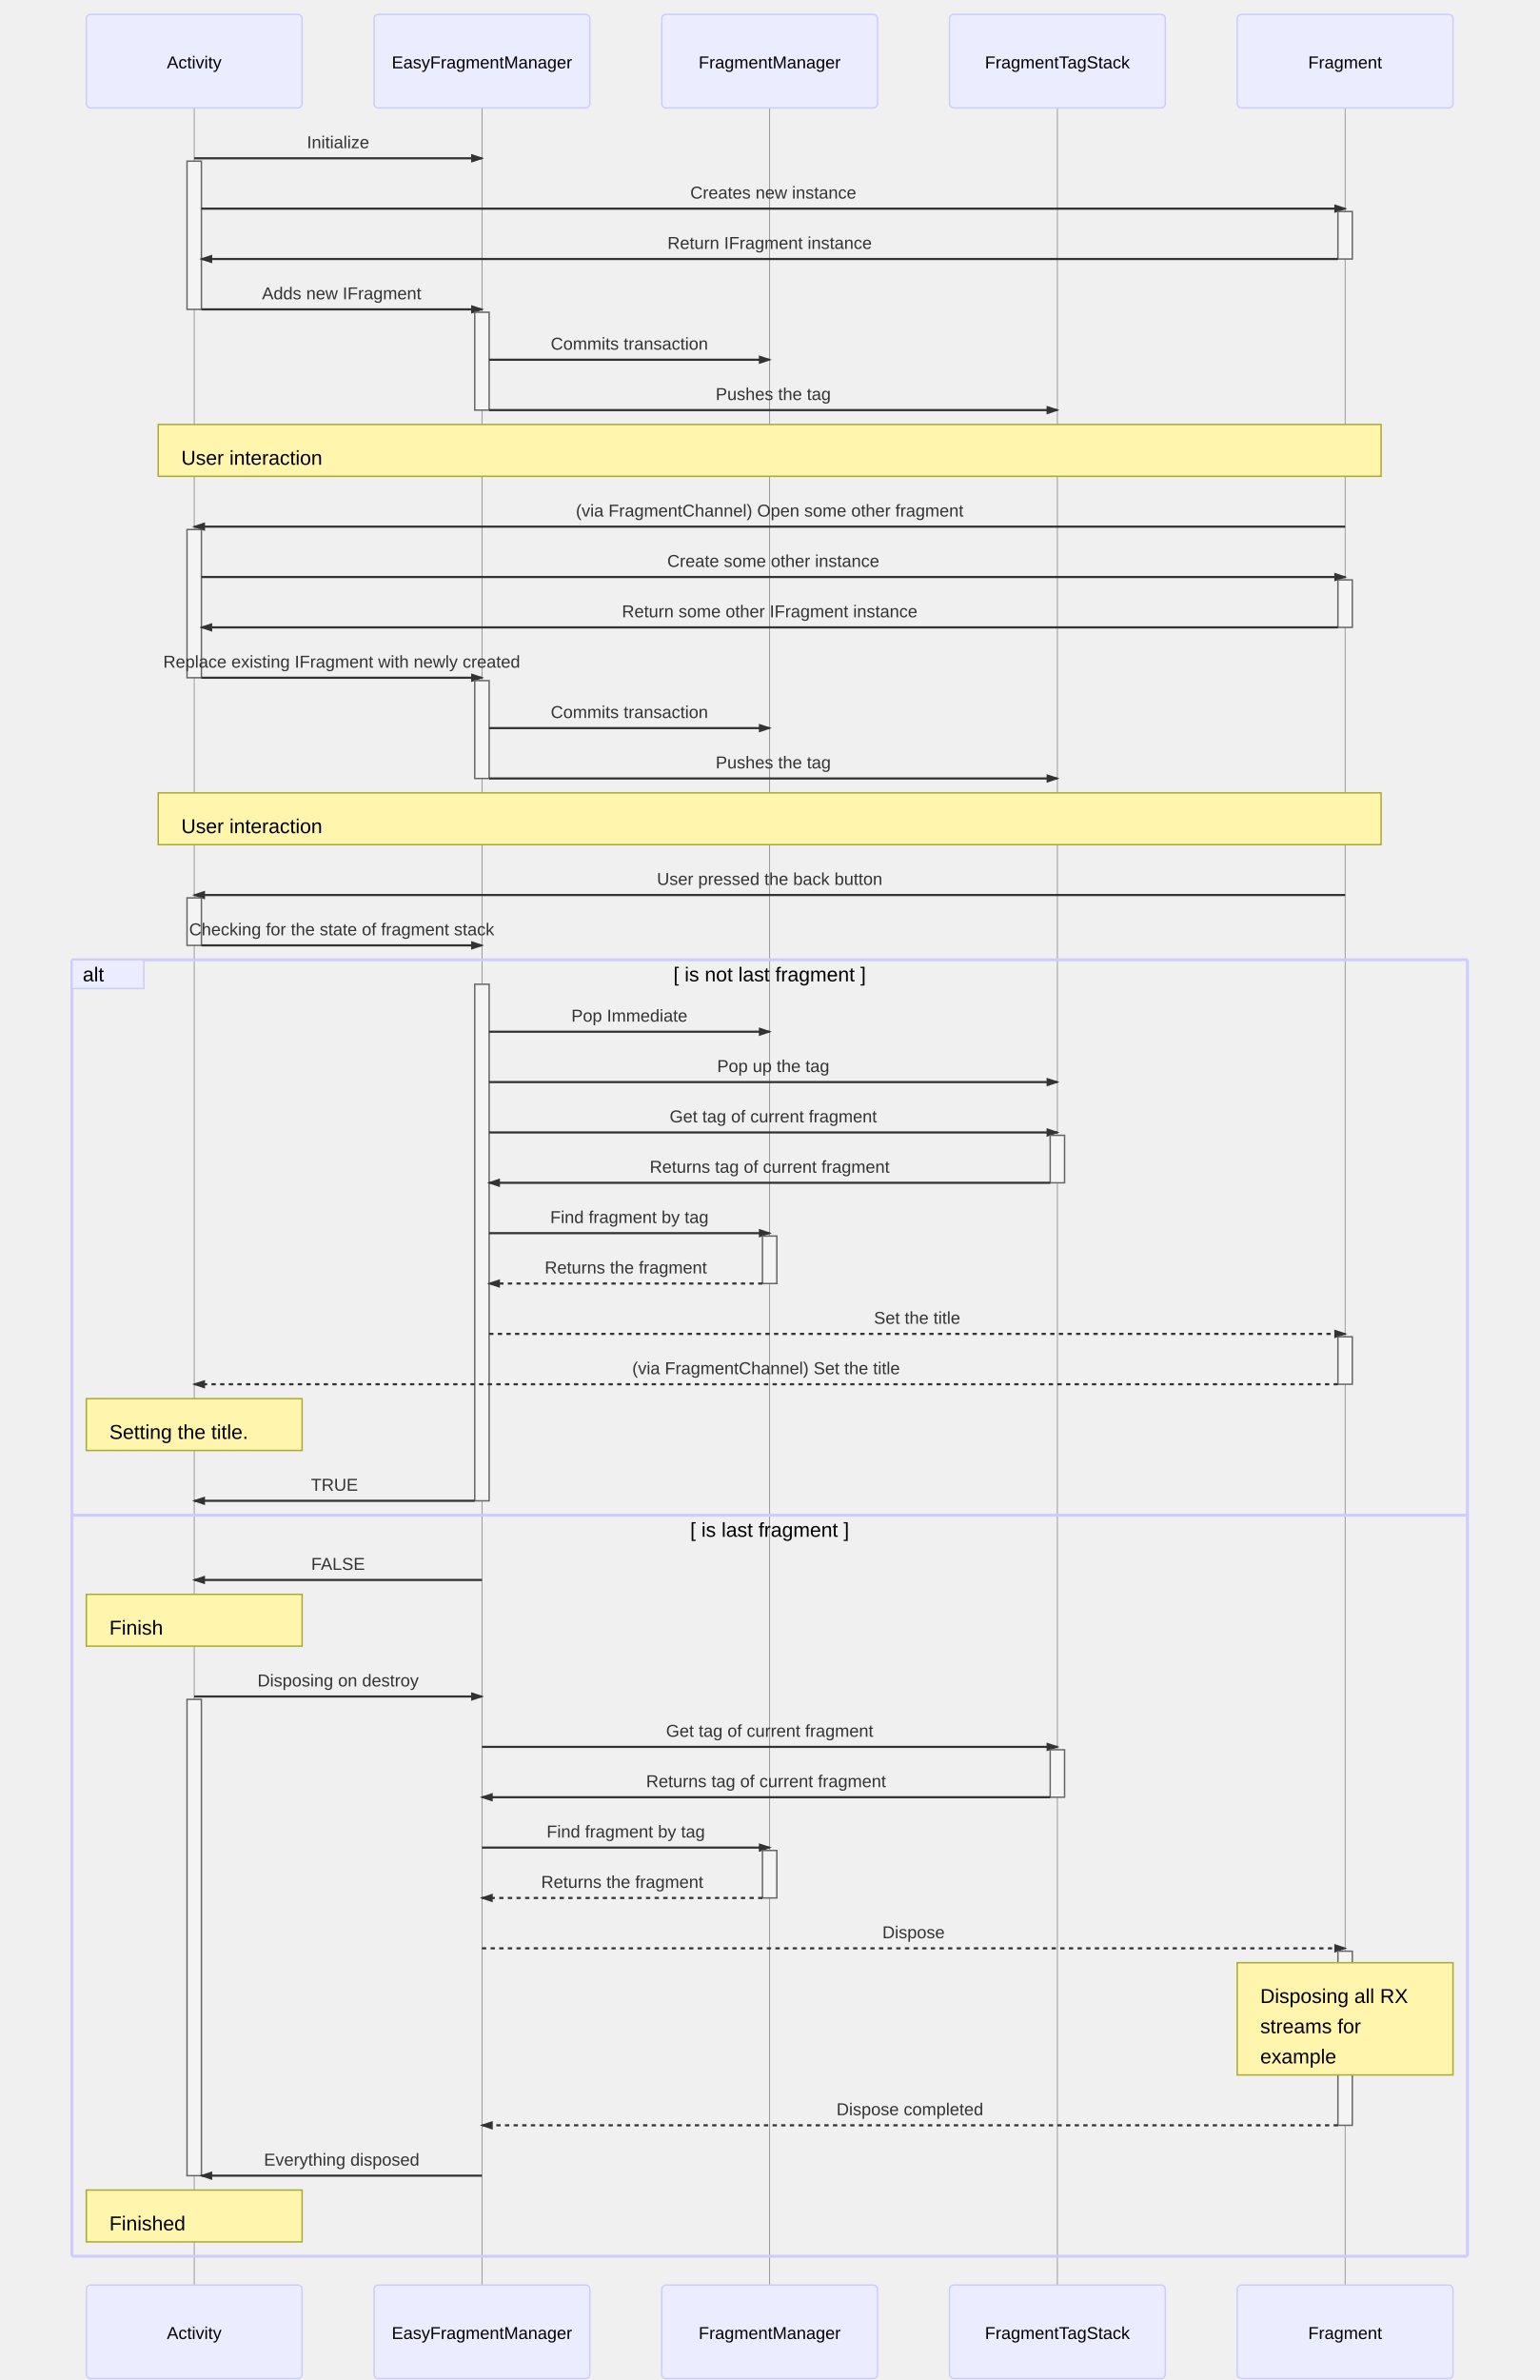
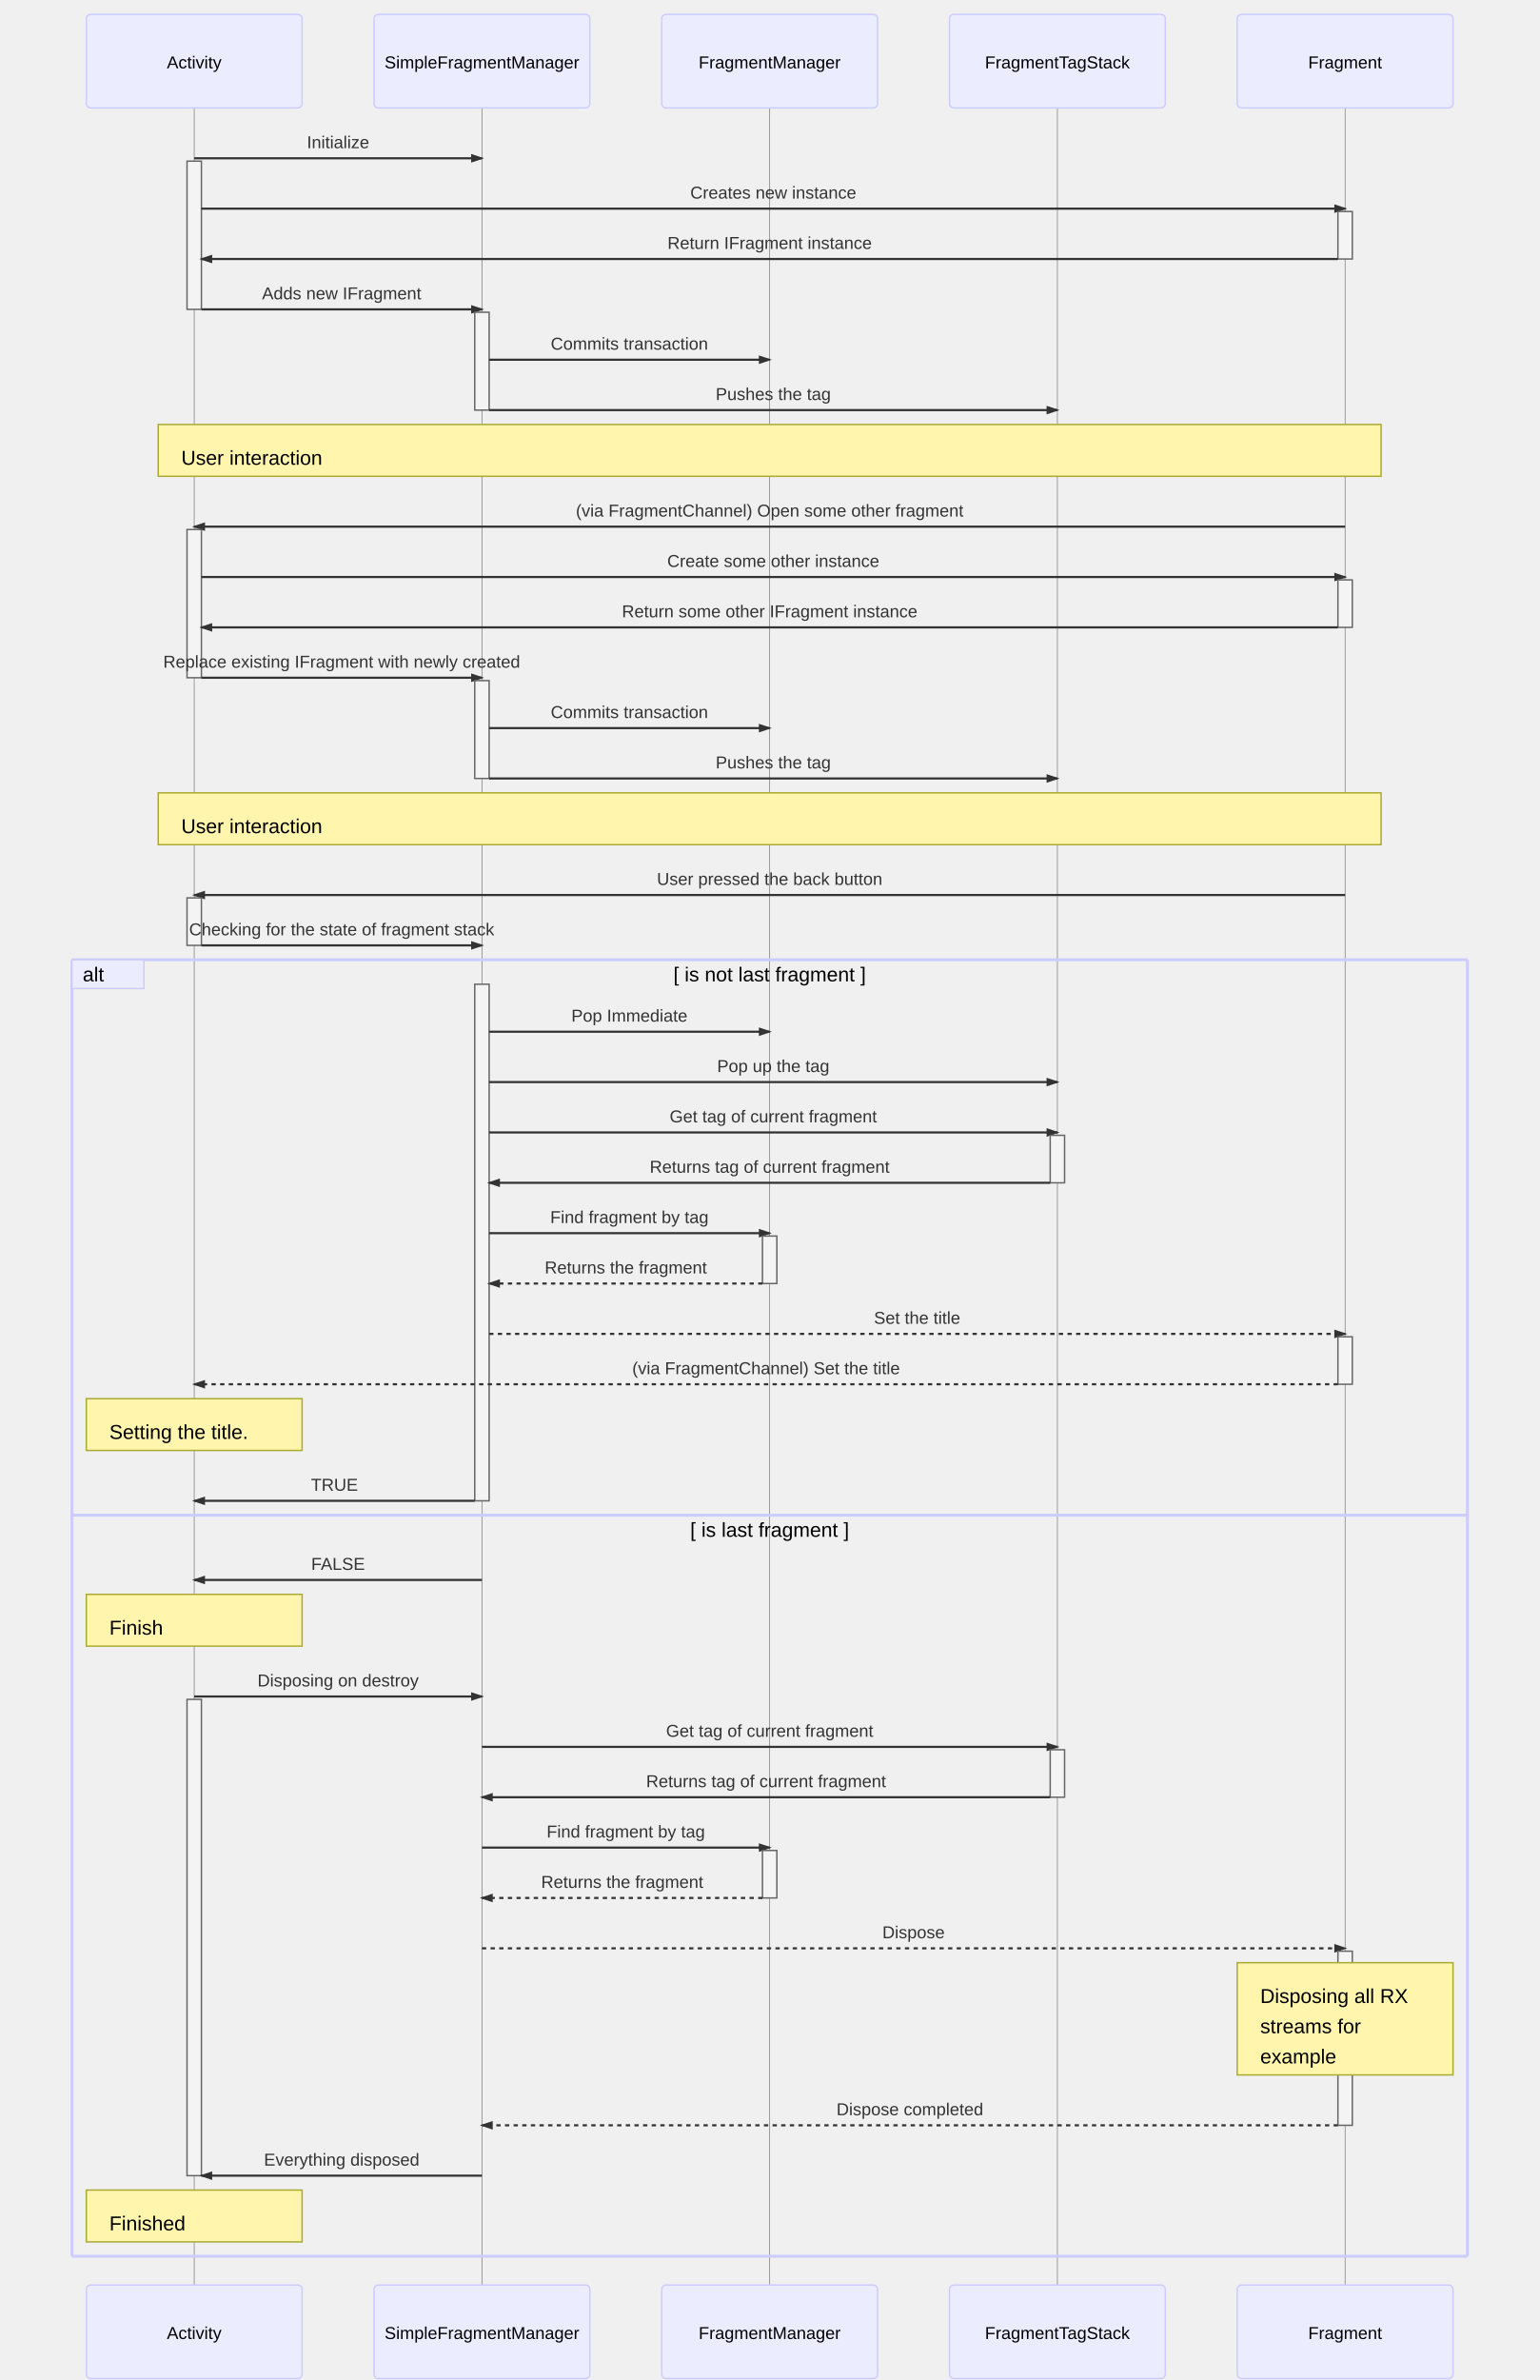
- <svg xmlns="http://www.w3.org/2000/svg" id="mermaidChart4" width="100%" height="100%" style="max-width:1070px;" viewBox="-60 -10 1070 1654">
+ <svg xmlns="http://www.w3.org/2000/svg" id="mermaidChart43" width="100%" height="100%" style="max-width:1070px;" viewBox="-60 -10 1070 1654">
  <style type="text/css" title="mermaid-svg-internal-css">/*  */
*, ::before, ::after { box-sizing: inherit;}
.actor { stroke: rgb(204, 204, 255); fill: rgb(226, 236, 255);}
text.actor { fill: black; stroke: none; font-size: 12px;}
.actor-line { stroke: grey;}
.messageLine0 { stroke-width: 1.5; stroke: black;}
.messageLine1 { stroke-width: 1.5; stroke: black;}
#arrowhead { fill: black;}
.messageText { fill: black; stroke: none; font-size: 12px;}
.labelBox { stroke: rgb(204, 204, 255); fill: rgb(236, 236, 255);}
.labelText { fill: black; stroke: none;}
.loopText { fill: black; stroke: none;}
.loopLine { stroke-width: 2; stroke: rgb(204, 204, 255);}
.note { stroke: rgb(204, 204, 255); fill: rgb(255, 245, 173);}
.noteText { fill: black; stroke: none; font-size: 12px;}
.actor { stroke: rgb(204, 204, 255); fill: rgb(236, 236, 255);}
text.actor { fill: black; stroke: none;}
.actor-line { stroke: grey;}
.messageLine0 { stroke-width: 1.5; stroke: rgb(51, 51, 51);}
.messageLine1 { stroke-width: 1.5; stroke: rgb(51, 51, 51);}
#arrowhead { fill: rgb(51, 51, 51);}
#crosshead path { fill: rgb(51, 51, 51) !important; stroke: rgb(51, 51, 51) !important;}
.messageText { fill: rgb(51, 51, 51); stroke: none;}
.labelBox { stroke: rgb(204, 204, 255); fill: rgb(236, 236, 255);}
.labelText { fill: black; stroke: none;}
.loopText { fill: black; stroke: none;}
.loopLine { stroke-width: 2; stroke: rgb(204, 204, 255);}
.note { stroke: rgb(170, 170, 51); fill: rgb(255, 245, 173);}
.noteText { fill: black; stroke: none; font-family: "trebuchet ms", verdana, arial; font-size: 14px;}
text { font-family: "trebuchet ms", verdana, arial; font-size: 14px;}
/*  */
</style>
  <g />
  <g>
-     <line id="actor16" x1="75" y1="5" x2="75" y2="1643" class="actor-line" stroke-width="0.5px" stroke="#999" />
+     <line id="actor251" x1="75" y1="5" x2="75" y2="1643" class="actor-line" stroke-width="0.5px" stroke="#999" />
    <rect x="0" y="0" fill="#eaeaea" stroke="#666" width="150" height="65" rx="3" ry="3" class="actor" />
    <text x="75" y="37.5" class="actor" style="text-anchor: middle;">Activity</text>
  </g>
  <g>
-     <line id="actor17" x1="275" y1="5" x2="275" y2="1643" class="actor-line" stroke-width="0.5px" stroke="#999" />
+     <line id="actor252" x1="275" y1="5" x2="275" y2="1643" class="actor-line" stroke-width="0.5px" stroke="#999" />
    <rect x="200" y="0" fill="#eaeaea" stroke="#666" width="150" height="65" rx="3" ry="3" class="actor" />
-     <text x="275" y="37.5" class="actor" style="text-anchor: middle;">EasyFragmentManager</text>
-   </g>
-   <g>
-     <line id="actor18" x1="475" y1="5" x2="475" y2="1643" class="actor-line" stroke-width="0.5px" stroke="#999" />
+     <text x="275" y="37.5" class="actor" style="text-anchor: middle;">SimpleFragmentManager</text>
+   </g>
+   <g>
+     <line id="actor253" x1="475" y1="5" x2="475" y2="1643" class="actor-line" stroke-width="0.5px" stroke="#999" />
    <rect x="400" y="0" fill="#eaeaea" stroke="#666" width="150" height="65" rx="3" ry="3" class="actor" />
    <text x="475" y="37.5" class="actor" style="text-anchor: middle;">FragmentManager</text>
  </g>
  <g>
-     <line id="actor19" x1="675" y1="5" x2="675" y2="1643" class="actor-line" stroke-width="0.5px" stroke="#999" />
+     <line id="actor254" x1="675" y1="5" x2="675" y2="1643" class="actor-line" stroke-width="0.5px" stroke="#999" />
    <rect x="600" y="0" fill="#eaeaea" stroke="#666" width="150" height="65" rx="3" ry="3" class="actor" />
    <text x="675" y="37.5" class="actor" style="text-anchor: middle;">FragmentTagStack</text>
  </g>
  <g>
-     <line id="actor20" x1="875" y1="5" x2="875" y2="1643" class="actor-line" stroke-width="0.5px" stroke="#999" />
+     <line id="actor255" x1="875" y1="5" x2="875" y2="1643" class="actor-line" stroke-width="0.5px" stroke="#999" />
    <rect x="800" y="0" fill="#eaeaea" stroke="#666" width="150" height="65" rx="3" ry="3" class="actor" />
    <text x="875" y="37.5" class="actor" style="text-anchor: middle;">Fragment</text>
  </g>
  <defs>
    <marker id="arrowhead" refX="5" refY="2" markerWidth="6" markerHeight="4" orient="auto">
      <path d="M 0,0 V 4 L6,2 Z" />
    </marker>
  </defs>
  <defs>
    <marker id="crosshead" markerWidth="15" markerHeight="8" orient="auto" refX="16" refY="4">
      <path fill="black" stroke="#000000" stroke-width="1px" d="M 9,2 V 6 L16,4 Z" style="stroke-dasharray: 0, 0;" />
      <path fill="none" stroke="#000000" stroke-width="1px" d="M 0,1 L 6,7 M 6,1 L 0,7" style="stroke-dasharray: 0, 0;" />
    </marker>
  </defs>
  <g>
    <text x="175" y="93" class="messageText" style="text-anchor: middle;">Initialize</text>
    <line x1="75" y1="100" x2="275" y2="100" class="messageLine0" stroke-width="2" stroke="black" marker-end="url(#arrowhead)" style="fill: none;" />
  </g>
  <g>
    <rect x="70" y="102" fill="#f4f4f4" stroke="#666" width="10" height="103" rx="0" ry="0" />
  </g>
  <g>
    <text x="477.5" y="128" class="messageText" style="text-anchor: middle;">Creates new instance</text>
    <line x1="80" y1="135" x2="875" y2="135" class="messageLine0" stroke-width="2" stroke="black" marker-end="url(#arrowhead)" style="fill: none;" />
  </g>
  <g>
    <rect x="870" y="137" fill="#f4f4f4" stroke="#666" width="10" height="33" rx="0" ry="0" />
  </g>
  <g>
    <text x="475" y="163" class="messageText" style="text-anchor: middle;">Return IFragment instance</text>
    <line x1="870" y1="170" x2="80" y2="170" class="messageLine0" stroke-width="2" stroke="black" marker-end="url(#arrowhead)" style="fill: none;" />
  </g>
  <g>
    <text x="177.5" y="198" class="messageText" style="text-anchor: middle;">Adds new IFragment</text>
    <line x1="80" y1="205" x2="275" y2="205" class="messageLine0" stroke-width="2" stroke="black" marker-end="url(#arrowhead)" style="fill: none;" />
  </g>
  <g>
    <rect x="270" y="207" fill="#f4f4f4" stroke="#666" width="10" height="68" rx="0" ry="0" />
  </g>
  <g>
    <text x="377.5" y="233" class="messageText" style="text-anchor: middle;">Commits transaction</text>
    <line x1="280" y1="240" x2="475" y2="240" class="messageLine0" stroke-width="2" stroke="black" marker-end="url(#arrowhead)" style="fill: none;" />
  </g>
  <g>
    <text x="477.5" y="268" class="messageText" style="text-anchor: middle;">Pushes the tag</text>
    <line x1="280" y1="275" x2="675" y2="275" class="messageLine0" stroke-width="2" stroke="black" marker-end="url(#arrowhead)" style="fill: none;" />
  </g>
  <g>
    <rect x="50" y="285" fill="#EDF2AE" stroke="#666" width="850" height="36" rx="0" ry="0" class="note" />
    <text x="66" y="313" fill="black" class="noteText">
      <tspan x="66">User interaction</tspan>
    </text>
  </g>
  <g>
    <text x="475" y="349" class="messageText" style="text-anchor: middle;">(via FragmentChannel) Open some other fragment</text>
    <line x1="875" y1="356" x2="75" y2="356" class="messageLine0" stroke-width="2" stroke="black" marker-end="url(#arrowhead)" style="fill: none;" />
  </g>
  <g>
    <rect x="70" y="358" fill="#f4f4f4" stroke="#666" width="10" height="103" rx="0" ry="0" />
  </g>
  <g>
    <text x="477.5" y="384" class="messageText" style="text-anchor: middle;">Create some other instance</text>
    <line x1="80" y1="391" x2="875" y2="391" class="messageLine0" stroke-width="2" stroke="black" marker-end="url(#arrowhead)" style="fill: none;" />
  </g>
  <g>
    <rect x="870" y="393" fill="#f4f4f4" stroke="#666" width="10" height="33" rx="0" ry="0" />
  </g>
  <g>
    <text x="475" y="419" class="messageText" style="text-anchor: middle;">Return some other IFragment instance</text>
    <line x1="870" y1="426" x2="80" y2="426" class="messageLine0" stroke-width="2" stroke="black" marker-end="url(#arrowhead)" style="fill: none;" />
  </g>
  <g>
    <text x="177.5" y="454" class="messageText" style="text-anchor: middle;">Replace existing IFragment with newly created</text>
    <line x1="80" y1="461" x2="275" y2="461" class="messageLine0" stroke-width="2" stroke="black" marker-end="url(#arrowhead)" style="fill: none;" />
  </g>
  <g>
    <rect x="270" y="463" fill="#f4f4f4" stroke="#666" width="10" height="68" rx="0" ry="0" />
  </g>
  <g>
    <text x="377.5" y="489" class="messageText" style="text-anchor: middle;">Commits transaction</text>
    <line x1="280" y1="496" x2="475" y2="496" class="messageLine0" stroke-width="2" stroke="black" marker-end="url(#arrowhead)" style="fill: none;" />
  </g>
  <g>
    <text x="477.5" y="524" class="messageText" style="text-anchor: middle;">Pushes the tag</text>
    <line x1="280" y1="531" x2="675" y2="531" class="messageLine0" stroke-width="2" stroke="black" marker-end="url(#arrowhead)" style="fill: none;" />
  </g>
  <g>
    <rect x="50" y="541" fill="#EDF2AE" stroke="#666" width="850" height="36" rx="0" ry="0" class="note" />
    <text x="66" y="569" fill="black" class="noteText">
      <tspan x="66">User interaction</tspan>
    </text>
  </g>
  <g>
    <text x="475" y="605" class="messageText" style="text-anchor: middle;">User pressed the back button</text>
    <line x1="875" y1="612" x2="75" y2="612" class="messageLine0" stroke-width="2" stroke="black" marker-end="url(#arrowhead)" style="fill: none;" />
  </g>
  <g>
    <rect x="70" y="614" fill="#f4f4f4" stroke="#666" width="10" height="33" rx="0" ry="0" />
  </g>
  <g>
    <text x="177.5" y="640" class="messageText" style="text-anchor: middle;">Checking for the state of fragment stack</text>
    <line x1="80" y1="647" x2="275" y2="647" class="messageLine0" stroke-width="2" stroke="black" marker-end="url(#arrowhead)" style="fill: none;" />
  </g>
  <g>
    <rect x="270" y="674" fill="#f4f4f4" stroke="#666" width="10" height="359" rx="0" ry="0" />
  </g>
  <g>
    <text x="377.5" y="700" class="messageText" style="text-anchor: middle;">Pop Immediate</text>
    <line x1="280" y1="707" x2="475" y2="707" class="messageLine0" stroke-width="2" stroke="black" marker-end="url(#arrowhead)" style="fill: none;" />
  </g>
  <g>
    <text x="477.5" y="735" class="messageText" style="text-anchor: middle;">Pop up the tag</text>
    <line x1="280" y1="742" x2="675" y2="742" class="messageLine0" stroke-width="2" stroke="black" marker-end="url(#arrowhead)" style="fill: none;" />
  </g>
  <g>
    <text x="477.5" y="770" class="messageText" style="text-anchor: middle;">Get tag of current fragment</text>
    <line x1="280" y1="777" x2="675" y2="777" class="messageLine0" stroke-width="2" stroke="black" marker-end="url(#arrowhead)" style="fill: none;" />
  </g>
  <g>
    <rect x="670" y="779" fill="#f4f4f4" stroke="#666" width="10" height="33" rx="0" ry="0" />
  </g>
  <g>
    <text x="475" y="805" class="messageText" style="text-anchor: middle;">Returns tag of current fragment</text>
    <line x1="670" y1="812" x2="280" y2="812" class="messageLine0" stroke-width="2" stroke="black" marker-end="url(#arrowhead)" style="fill: none;" />
  </g>
  <g>
    <text x="377.5" y="840" class="messageText" style="text-anchor: middle;">Find fragment by tag</text>
    <line x1="280" y1="847" x2="475" y2="847" class="messageLine0" stroke-width="2" stroke="black" marker-end="url(#arrowhead)" style="fill: none;" />
  </g>
  <g>
    <rect x="470" y="849" fill="#f4f4f4" stroke="#666" width="10" height="33" rx="0" ry="0" />
  </g>
  <g>
    <text x="375" y="875" class="messageText" style="text-anchor: middle;">Returns the fragment</text>
    <line x1="470" y1="882" x2="280" y2="882" class="messageLine1" stroke-width="2" stroke="black" marker-end="url(#arrowhead)" style="stroke-dasharray: 3, 3; fill: none;" />
  </g>
  <g>
    <text x="577.5" y="910" class="messageText" style="text-anchor: middle;">Set the title</text>
    <line x1="280" y1="917" x2="875" y2="917" class="messageLine1" stroke-width="2" stroke="black" marker-end="url(#arrowhead)" style="stroke-dasharray: 3, 3; fill: none;" />
  </g>
  <g>
    <rect x="870" y="919" fill="#f4f4f4" stroke="#666" width="10" height="33" rx="0" ry="0" />
  </g>
  <g>
    <text x="472.5" y="945" class="messageText" style="text-anchor: middle;">(via FragmentChannel) Set the title</text>
    <line x1="870" y1="952" x2="75" y2="952" class="messageLine1" stroke-width="2" stroke="black" marker-end="url(#arrowhead)" style="stroke-dasharray: 3, 3; fill: none;" />
  </g>
  <g>
    <rect x="0" y="962" fill="#EDF2AE" stroke="#666" width="150" height="36" rx="0" ry="0" class="note" />
    <text x="16" y="990" fill="black" class="noteText">
      <tspan x="16">Setting the title.</tspan>
    </text>
  </g>
  <g>
    <text x="172.5" y="1026" class="messageText" style="text-anchor: middle;">TRUE</text>
    <line x1="270" y1="1033" x2="75" y2="1033" class="messageLine0" stroke-width="2" stroke="black" marker-end="url(#arrowhead)" style="fill: none;" />
  </g>
  <g>
    <text x="175" y="1081" class="messageText" style="text-anchor: middle;">FALSE</text>
    <line x1="275" y1="1088" x2="75" y2="1088" class="messageLine0" stroke-width="2" stroke="black" marker-end="url(#arrowhead)" style="fill: none;" />
  </g>
  <g>
    <rect x="0" y="1098" fill="#EDF2AE" stroke="#666" width="150" height="36" rx="0" ry="0" class="note" />
    <text x="16" y="1126" fill="black" class="noteText">
      <tspan x="16">Finish</tspan>
    </text>
  </g>
  <g>
    <text x="175" y="1162" class="messageText" style="text-anchor: middle;">Disposing on destroy</text>
    <line x1="75" y1="1169" x2="275" y2="1169" class="messageLine0" stroke-width="2" stroke="black" marker-end="url(#arrowhead)" style="fill: none;" />
  </g>
  <g>
    <rect x="70" y="1171" fill="#f4f4f4" stroke="#666" width="10" height="331" rx="0" ry="0" />
  </g>
  <g>
    <text x="475" y="1197" class="messageText" style="text-anchor: middle;">Get tag of current fragment</text>
    <line x1="275" y1="1204" x2="675" y2="1204" class="messageLine0" stroke-width="2" stroke="black" marker-end="url(#arrowhead)" style="fill: none;" />
  </g>
  <g>
    <rect x="670" y="1206" fill="#f4f4f4" stroke="#666" width="10" height="33" rx="0" ry="0" />
  </g>
  <g>
    <text x="472.5" y="1232" class="messageText" style="text-anchor: middle;">Returns tag of current fragment</text>
    <line x1="670" y1="1239" x2="275" y2="1239" class="messageLine0" stroke-width="2" stroke="black" marker-end="url(#arrowhead)" style="fill: none;" />
  </g>
  <g>
    <text x="375" y="1267" class="messageText" style="text-anchor: middle;">Find fragment by tag</text>
    <line x1="275" y1="1274" x2="475" y2="1274" class="messageLine0" stroke-width="2" stroke="black" marker-end="url(#arrowhead)" style="fill: none;" />
  </g>
  <g>
    <rect x="470" y="1276" fill="#f4f4f4" stroke="#666" width="10" height="33" rx="0" ry="0" />
  </g>
  <g>
    <text x="372.5" y="1302" class="messageText" style="text-anchor: middle;">Returns the fragment</text>
    <line x1="470" y1="1309" x2="275" y2="1309" class="messageLine1" stroke-width="2" stroke="black" marker-end="url(#arrowhead)" style="stroke-dasharray: 3, 3; fill: none;" />
  </g>
  <g>
    <text x="575" y="1337" class="messageText" style="text-anchor: middle;">Dispose</text>
    <line x1="275" y1="1344" x2="875" y2="1344" class="messageLine1" stroke-width="2" stroke="black" marker-end="url(#arrowhead)" style="stroke-dasharray: 3, 3; fill: none;" />
  </g>
  <g>
    <rect x="870" y="1346" fill="#f4f4f4" stroke="#666" width="10" height="121" rx="0" ry="0" />
  </g>
  <g>
    <rect x="800" y="1354" fill="#EDF2AE" stroke="#666" width="150" height="78" rx="0" ry="0" class="note" />
    <text x="816" y="1382" fill="black" class="noteText">
      <tspan x="816">Disposing all RX</tspan>
      <tspan dy="21" x="816">streams for</tspan>
      <tspan dy="21" x="816">example</tspan>
    </text>
  </g>
  <g>
    <text x="572.5" y="1460" class="messageText" style="text-anchor: middle;">Dispose completed</text>
    <line x1="870" y1="1467" x2="275" y2="1467" class="messageLine1" stroke-width="2" stroke="black" marker-end="url(#arrowhead)" style="stroke-dasharray: 3, 3; fill: none;" />
  </g>
  <g>
    <text x="177.5" y="1495" class="messageText" style="text-anchor: middle;">Everything disposed</text>
    <line x1="275" y1="1502" x2="80" y2="1502" class="messageLine0" stroke-width="2" stroke="black" marker-end="url(#arrowhead)" style="fill: none;" />
  </g>
  <g>
    <rect x="0" y="1512" fill="#EDF2AE" stroke="#666" width="150" height="36" rx="0" ry="0" class="note" />
    <text x="16" y="1540" fill="black" class="noteText">
      <tspan x="16">Finished</tspan>
    </text>
  </g>
  <g>
    <line x1="-10" y1="657" x2="960" y2="657" stroke-width="2" stroke="#526e52" class="loopLine" />
    <line x1="960" y1="657" x2="960" y2="1558" stroke-width="2" stroke="#526e52" class="loopLine" />
    <line x1="-10" y1="1558" x2="960" y2="1558" stroke-width="2" stroke="#526e52" class="loopLine" />
    <line x1="-10" y1="657" x2="-10" y2="1558" stroke-width="2" stroke="#526e52" class="loopLine" />
    <line x1="-10" y1="1043" x2="960" y2="1043" stroke-width="2" stroke="#526e52" class="loopLine" />
    <rect x="-10" y="657" fill="#526e52" stroke="none" width="50" height="20" rx="0" ry="0" class="labelBox" />
    <text x="-2.5" y="672" fill="white" class="labelText">
      <tspan x="-2.5">alt</tspan>
    </text>
    <text x="475" y="672" fill="black" class="loopText" style="text-anchor: middle;">
      <tspan x="475">[ is not last fragment ]</tspan>
    </text>
    <text x="475" y="1058" fill="black" class="loopText" style="text-anchor: middle;">
      <tspan x="475">[ is last fragment ]</tspan>
    </text>
  </g>
  <g>
    <rect x="0" y="1578" fill="#eaeaea" stroke="#666" width="150" height="65" rx="3" ry="3" class="actor" />
    <text x="75" y="1615.5" class="actor" style="text-anchor: middle;">Activity</text>
  </g>
  <g>
    <rect x="200" y="1578" fill="#eaeaea" stroke="#666" width="150" height="65" rx="3" ry="3" class="actor" />
-     <text x="275" y="1615.5" class="actor" style="text-anchor: middle;">EasyFragmentManager</text>
+     <text x="275" y="1615.5" class="actor" style="text-anchor: middle;">SimpleFragmentManager</text>
  </g>
  <g>
    <rect x="400" y="1578" fill="#eaeaea" stroke="#666" width="150" height="65" rx="3" ry="3" class="actor" />
    <text x="475" y="1615.5" class="actor" style="text-anchor: middle;">FragmentManager</text>
  </g>
  <g>
    <rect x="600" y="1578" fill="#eaeaea" stroke="#666" width="150" height="65" rx="3" ry="3" class="actor" />
    <text x="675" y="1615.5" class="actor" style="text-anchor: middle;">FragmentTagStack</text>
  </g>
  <g>
    <rect x="800" y="1578" fill="#eaeaea" stroke="#666" width="150" height="65" rx="3" ry="3" class="actor" />
    <text x="875" y="1615.5" class="actor" style="text-anchor: middle;">Fragment</text>
  </g>
</svg>
